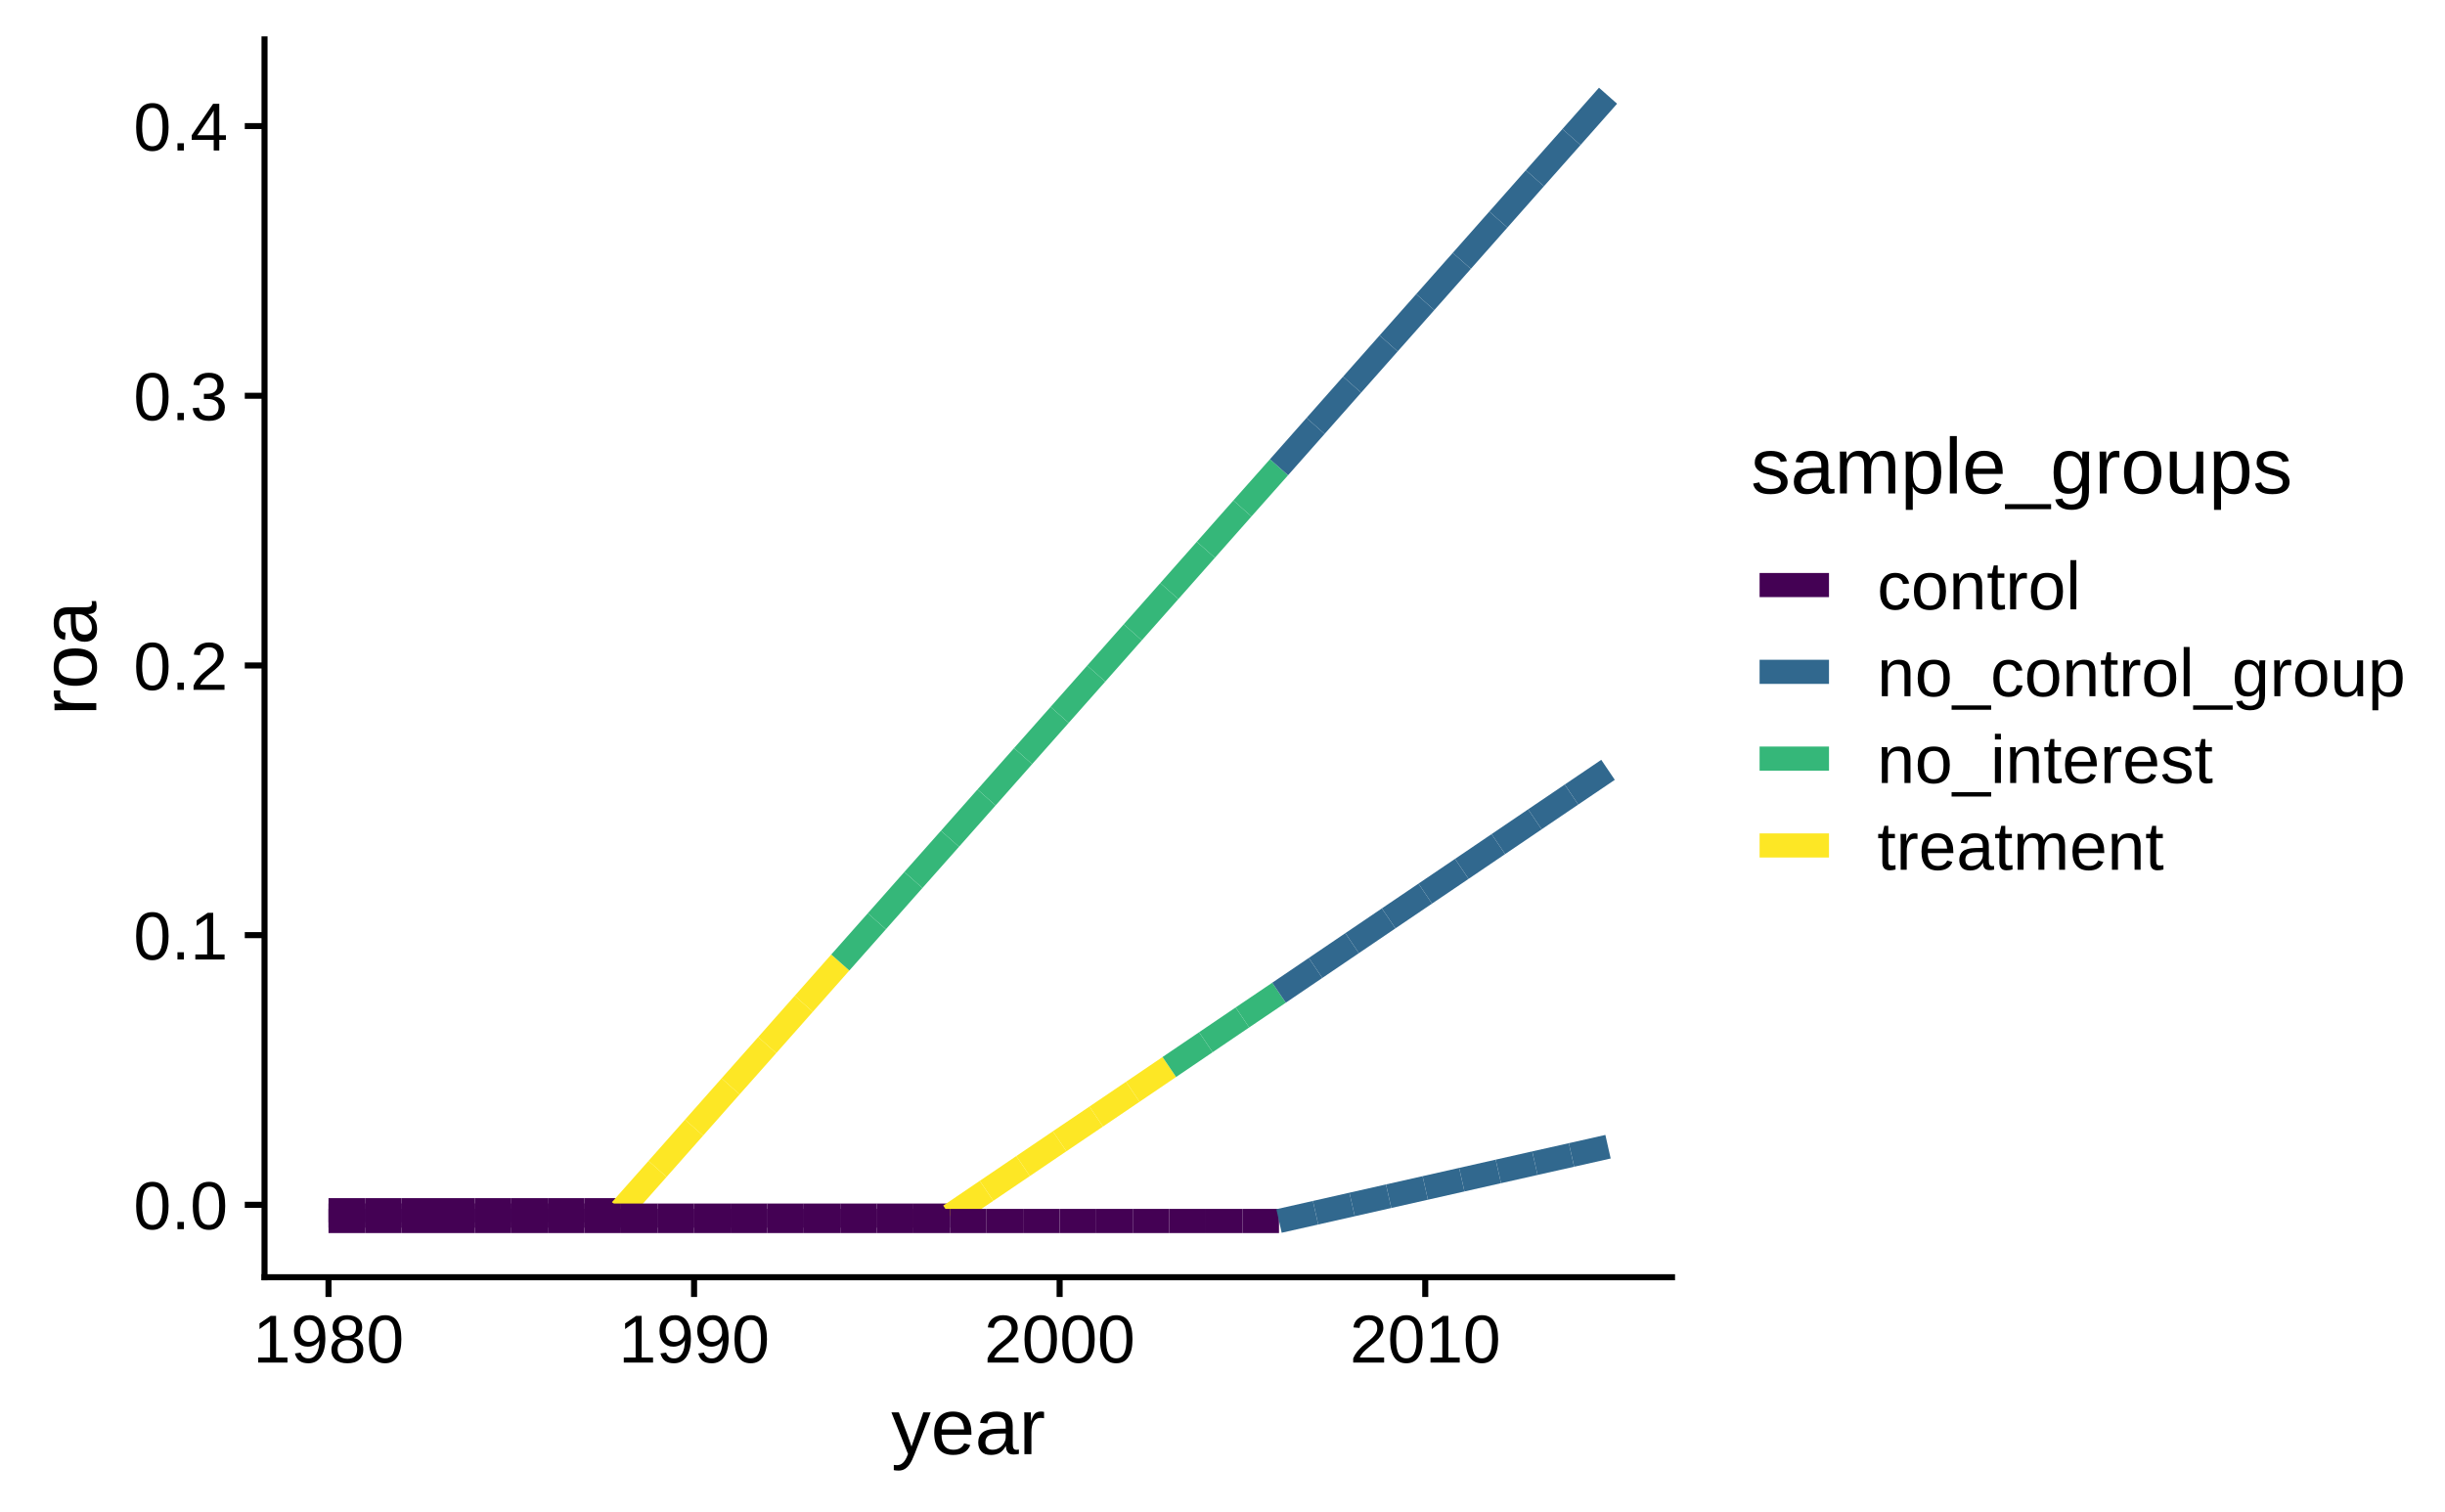
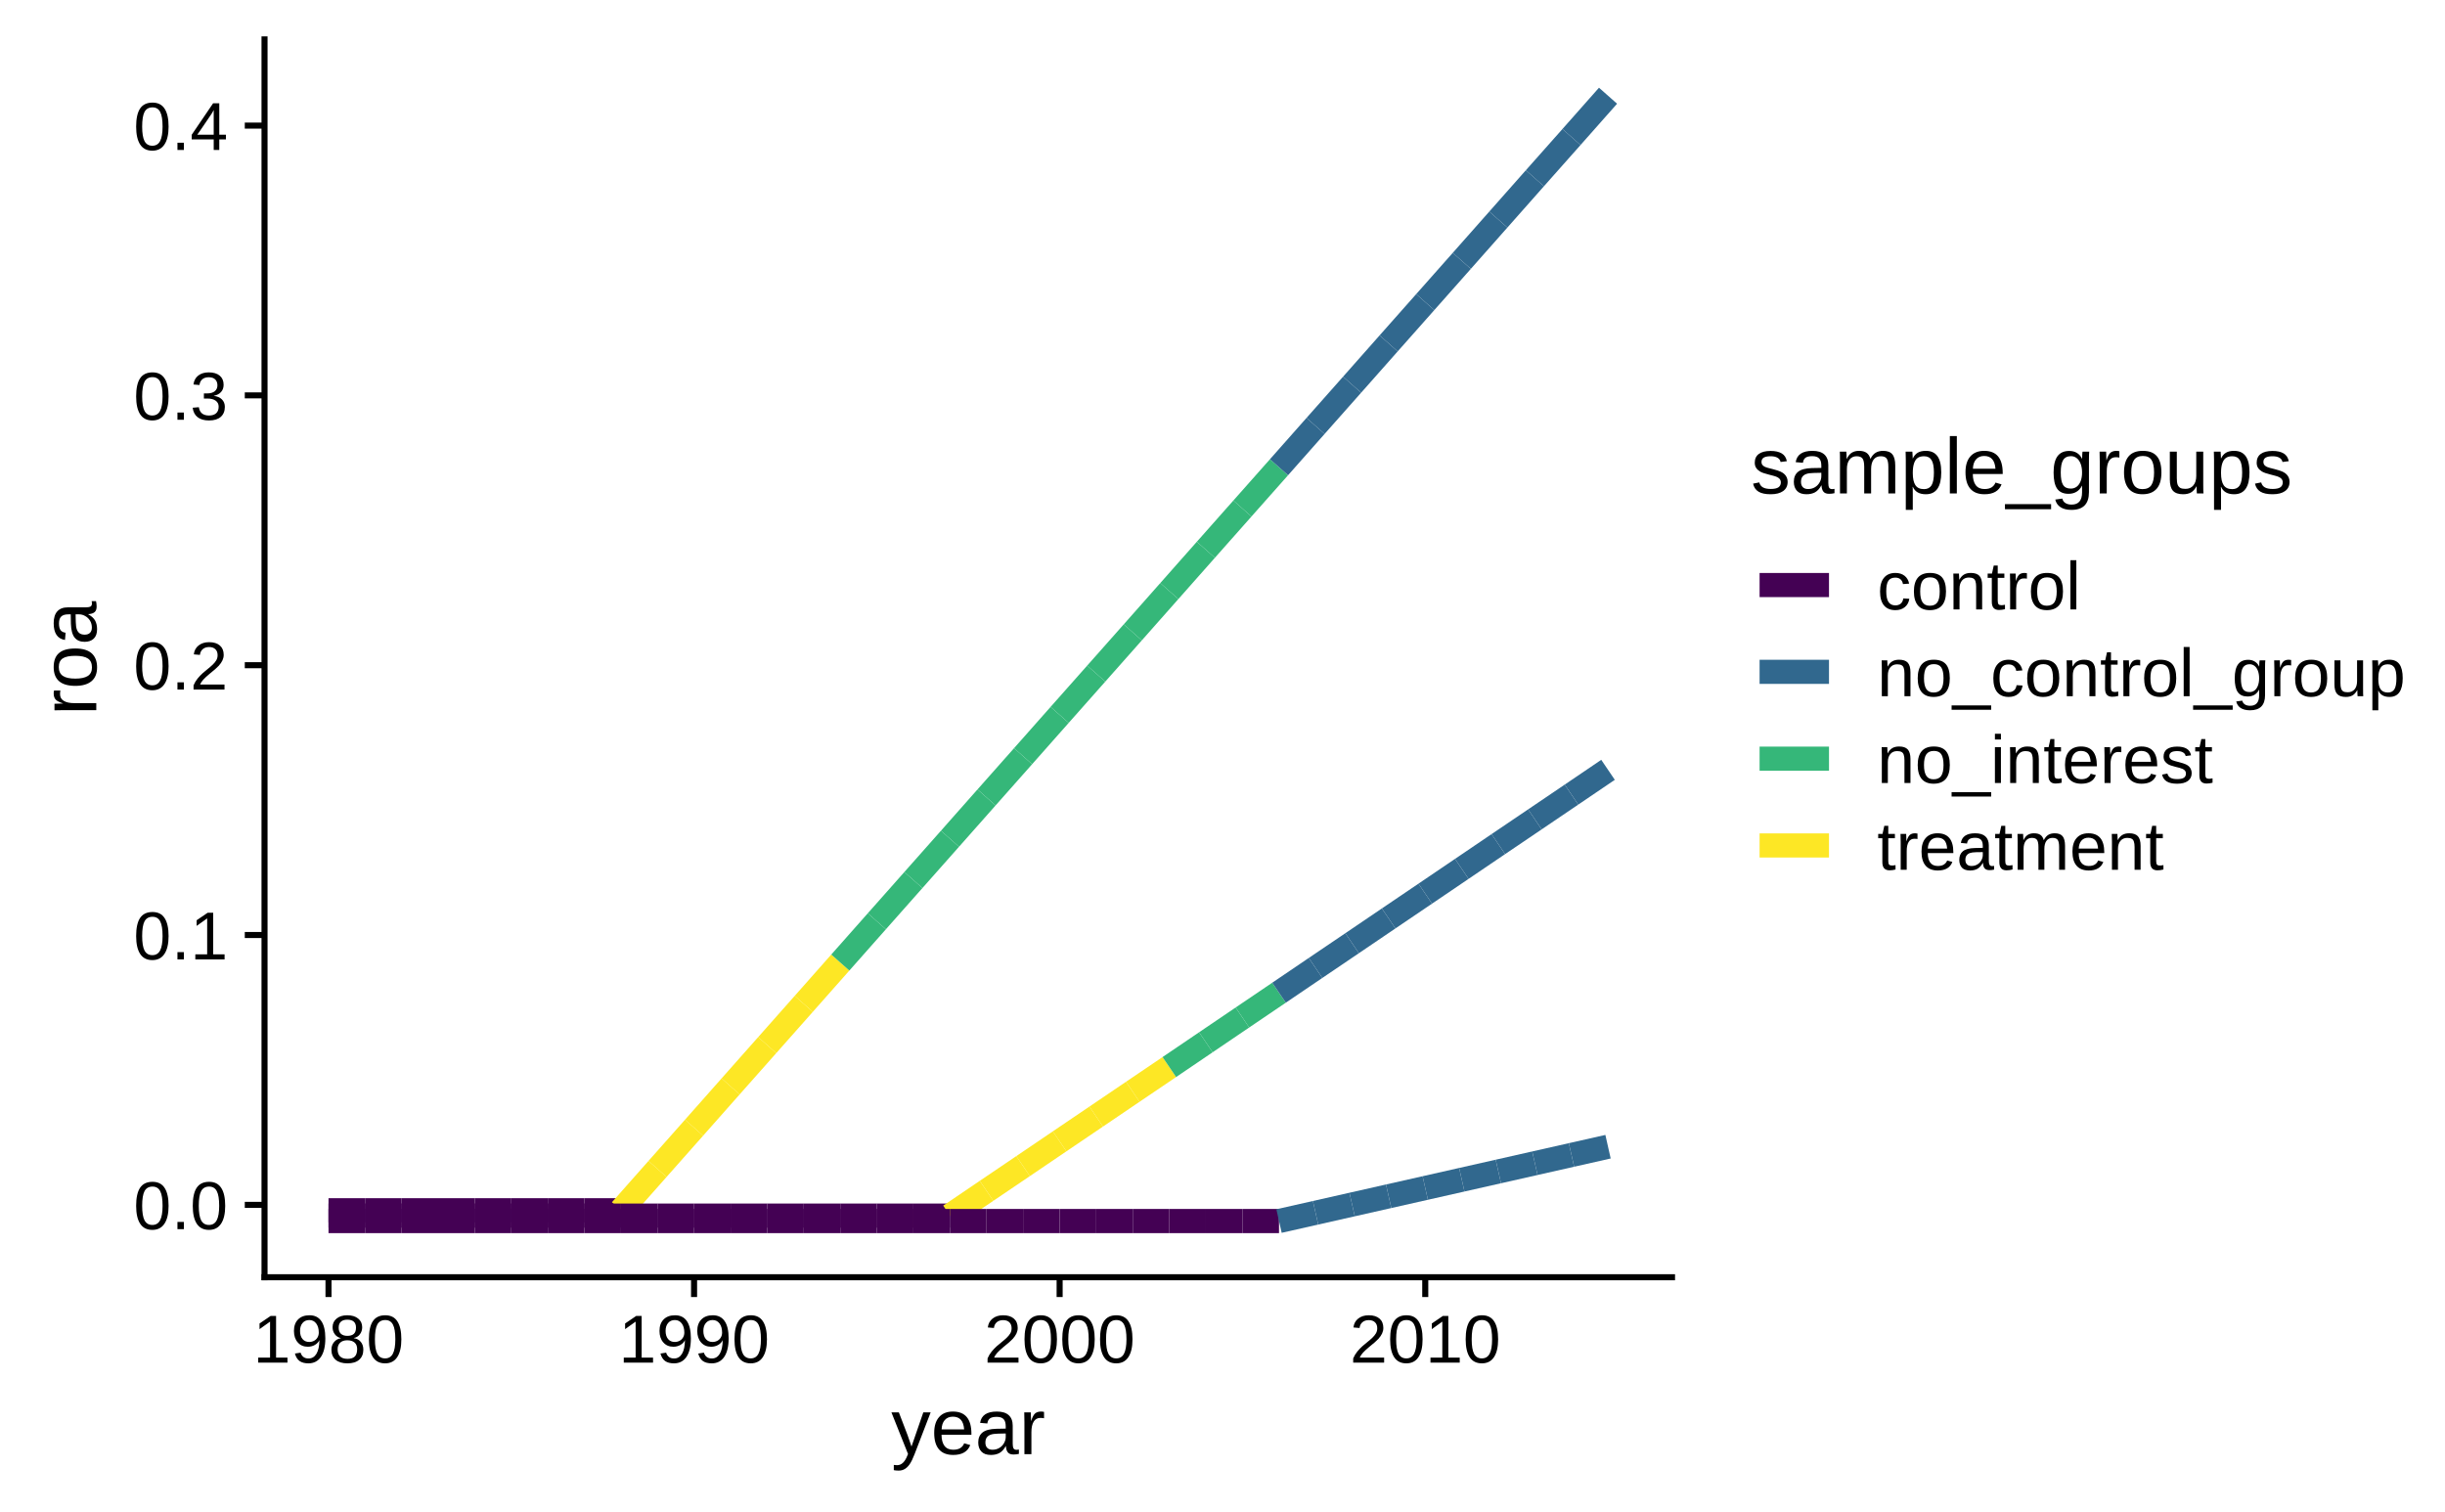
<svg xmlns="http://www.w3.org/2000/svg" class="svglite" width="432.20pt" height="267.12pt" viewBox="0 0 432.20 267.12">
  <defs>
    <style type="text/css">
    .svglite line, .svglite polyline, .svglite polygon, .svglite path, .svglite rect, .svglite circle {
      fill: none;
      stroke: #000000;
      stroke-linecap: round;
      stroke-linejoin: round;
      stroke-miterlimit: 10.00;
+     }
+     .svglite text {
+       white-space: pre;
    }
  </style>
  </defs>
  <rect width="100%" height="100%" style="stroke: none; fill: none;" />
  <defs>
    <clipPath id="cpMC4wMHw0MzIuMjB8MC4wMHwyNjcuMTI=">
      <rect x="0.00" y="0.00" width="432.20" height="267.12" />
    </clipPath>
  </defs>
  <g clip-path="url(#cpMC4wMHw0MzIuMjB8MC4wMHwyNjcuMTI=)">
</g>
  <defs>
    <clipPath id="cpNDYuNzZ8Mjk1LjU2fDYuOTd8MjI1Ljc4">
-       <rect x="46.76" y="6.97" width="248.80" height="218.80" />
+       <rect x="46.76" y="6.97" width="248.80" height="218.81" />
    </clipPath>
  </defs>
  <g clip-path="url(#cpNDYuNzZ8Mjk1LjU2fDYuOTd8MjI1Ljc4)">
-     <line x1="58.07" y1="213.92" x2="64.53" y2="213.92" style="stroke-width: 4.27; stroke: #440154; stroke-linecap: butt;" />
-     <line x1="64.53" y1="213.92" x2="70.99" y2="213.92" style="stroke-width: 4.27; stroke: #440154; stroke-linecap: butt;" />
-     <line x1="70.99" y1="213.92" x2="77.45" y2="213.92" style="stroke-width: 4.27; stroke: #440154; stroke-linecap: butt;" />
-     <line x1="77.45" y1="213.92" x2="83.92" y2="213.92" style="stroke-width: 4.27; stroke: #440154; stroke-linecap: butt;" />
-     <line x1="83.92" y1="213.92" x2="90.38" y2="213.92" style="stroke-width: 4.27; stroke: #440154; stroke-linecap: butt;" />
-     <line x1="90.38" y1="213.92" x2="96.84" y2="213.92" style="stroke-width: 4.27; stroke: #440154; stroke-linecap: butt;" />
-     <line x1="96.84" y1="213.92" x2="103.30" y2="213.92" style="stroke-width: 4.27; stroke: #440154; stroke-linecap: butt;" />
-     <line x1="103.30" y1="213.92" x2="109.77" y2="213.92" style="stroke-width: 4.27; stroke: #440154; stroke-linecap: butt;" />
-     <line x1="109.77" y1="213.92" x2="116.23" y2="206.63" style="stroke-width: 4.27; stroke: #FDE725; stroke-linecap: butt;" />
-     <line x1="116.23" y1="206.63" x2="122.69" y2="199.33" style="stroke-width: 4.27; stroke: #FDE725; stroke-linecap: butt;" />
-     <line x1="122.69" y1="199.33" x2="129.15" y2="192.03" style="stroke-width: 4.27; stroke: #FDE725; stroke-linecap: butt;" />
-     <line x1="129.15" y1="192.03" x2="135.62" y2="184.74" style="stroke-width: 4.27; stroke: #FDE725; stroke-linecap: butt;" />
-     <line x1="135.62" y1="184.74" x2="142.08" y2="177.44" style="stroke-width: 4.27; stroke: #FDE725; stroke-linecap: butt;" />
-     <line x1="142.08" y1="177.44" x2="148.54" y2="170.14" style="stroke-width: 4.27; stroke: #FDE725; stroke-linecap: butt;" />
-     <line x1="148.54" y1="170.14" x2="155.00" y2="162.85" style="stroke-width: 4.27; stroke: #35B779; stroke-linecap: butt;" />
-     <line x1="155.00" y1="162.85" x2="161.46" y2="155.55" style="stroke-width: 4.27; stroke: #35B779; stroke-linecap: butt;" />
-     <line x1="161.46" y1="155.55" x2="167.93" y2="148.26" style="stroke-width: 4.27; stroke: #35B779; stroke-linecap: butt;" />
+     <line x1="58.07" y1="213.93" x2="64.53" y2="213.93" style="stroke-width: 4.27; stroke: #440154; stroke-linecap: butt;" />
+     <line x1="64.53" y1="213.93" x2="70.99" y2="213.93" style="stroke-width: 4.27; stroke: #440154; stroke-linecap: butt;" />
+     <line x1="70.99" y1="213.93" x2="77.45" y2="213.93" style="stroke-width: 4.27; stroke: #440154; stroke-linecap: butt;" />
+     <line x1="77.45" y1="213.93" x2="83.92" y2="213.93" style="stroke-width: 4.27; stroke: #440154; stroke-linecap: butt;" />
+     <line x1="83.92" y1="213.93" x2="90.38" y2="213.93" style="stroke-width: 4.27; stroke: #440154; stroke-linecap: butt;" />
+     <line x1="90.38" y1="213.93" x2="96.84" y2="213.93" style="stroke-width: 4.27; stroke: #440154; stroke-linecap: butt;" />
+     <line x1="96.84" y1="213.93" x2="103.30" y2="213.93" style="stroke-width: 4.27; stroke: #440154; stroke-linecap: butt;" />
+     <line x1="103.30" y1="213.93" x2="109.77" y2="213.93" style="stroke-width: 4.27; stroke: #440154; stroke-linecap: butt;" />
+     <line x1="109.77" y1="213.93" x2="116.23" y2="206.63" style="stroke-width: 4.27; stroke: #FDE725; stroke-linecap: butt;" />
+     <line x1="116.23" y1="206.63" x2="122.69" y2="199.34" style="stroke-width: 4.27; stroke: #FDE725; stroke-linecap: butt;" />
+     <line x1="122.69" y1="199.34" x2="129.15" y2="192.04" style="stroke-width: 4.27; stroke: #FDE725; stroke-linecap: butt;" />
+     <line x1="129.15" y1="192.04" x2="135.62" y2="184.74" style="stroke-width: 4.27; stroke: #FDE725; stroke-linecap: butt;" />
+     <line x1="135.62" y1="184.74" x2="142.08" y2="177.45" style="stroke-width: 4.27; stroke: #FDE725; stroke-linecap: butt;" />
+     <line x1="142.08" y1="177.45" x2="148.54" y2="170.15" style="stroke-width: 4.27; stroke: #FDE725; stroke-linecap: butt;" />
+     <line x1="148.54" y1="170.15" x2="155.00" y2="162.85" style="stroke-width: 4.27; stroke: #35B779; stroke-linecap: butt;" />
+     <line x1="155.00" y1="162.85" x2="161.46" y2="155.56" style="stroke-width: 4.27; stroke: #35B779; stroke-linecap: butt;" />
+     <line x1="161.46" y1="155.56" x2="167.93" y2="148.26" style="stroke-width: 4.27; stroke: #35B779; stroke-linecap: butt;" />
    <line x1="167.93" y1="148.26" x2="174.39" y2="140.96" style="stroke-width: 4.27; stroke: #35B779; stroke-linecap: butt;" />
-     <line x1="174.39" y1="140.96" x2="180.85" y2="133.66" style="stroke-width: 4.27; stroke: #35B779; stroke-linecap: butt;" />
-     <line x1="180.85" y1="133.66" x2="187.31" y2="126.37" style="stroke-width: 4.27; stroke: #35B779; stroke-linecap: butt;" />
+     <line x1="174.39" y1="140.96" x2="180.85" y2="133.67" style="stroke-width: 4.27; stroke: #35B779; stroke-linecap: butt;" />
+     <line x1="180.85" y1="133.67" x2="187.31" y2="126.37" style="stroke-width: 4.27; stroke: #35B779; stroke-linecap: butt;" />
    <line x1="187.31" y1="126.37" x2="193.78" y2="119.07" style="stroke-width: 4.27; stroke: #35B779; stroke-linecap: butt;" />
-     <line x1="193.78" y1="119.07" x2="200.24" y2="111.77" style="stroke-width: 4.27; stroke: #35B779; stroke-linecap: butt;" />
-     <line x1="200.24" y1="111.77" x2="206.70" y2="104.48" style="stroke-width: 4.27; stroke: #35B779; stroke-linecap: butt;" />
+     <line x1="193.78" y1="119.07" x2="200.24" y2="111.78" style="stroke-width: 4.27; stroke: #35B779; stroke-linecap: butt;" />
+     <line x1="200.24" y1="111.78" x2="206.70" y2="104.48" style="stroke-width: 4.27; stroke: #35B779; stroke-linecap: butt;" />
    <line x1="206.70" y1="104.48" x2="213.16" y2="97.18" style="stroke-width: 4.27; stroke: #35B779; stroke-linecap: butt;" />
-     <line x1="213.16" y1="97.18" x2="219.62" y2="89.88" style="stroke-width: 4.27; stroke: #35B779; stroke-linecap: butt;" />
-     <line x1="219.62" y1="89.88" x2="226.09" y2="82.59" style="stroke-width: 4.27; stroke: #35B779; stroke-linecap: butt;" />
+     <line x1="213.16" y1="97.18" x2="219.62" y2="89.89" style="stroke-width: 4.27; stroke: #35B779; stroke-linecap: butt;" />
+     <line x1="219.62" y1="89.89" x2="226.09" y2="82.59" style="stroke-width: 4.27; stroke: #35B779; stroke-linecap: butt;" />
    <line x1="226.09" y1="82.59" x2="232.55" y2="75.29" style="stroke-width: 4.27; stroke: #31688E; stroke-linecap: butt;" />
-     <line x1="232.55" y1="75.29" x2="239.01" y2="67.99" style="stroke-width: 4.27; stroke: #31688E; stroke-linecap: butt;" />
-     <line x1="239.01" y1="67.99" x2="245.47" y2="60.70" style="stroke-width: 4.27; stroke: #31688E; stroke-linecap: butt;" />
+     <line x1="232.55" y1="75.29" x2="239.01" y2="68.00" style="stroke-width: 4.27; stroke: #31688E; stroke-linecap: butt;" />
+     <line x1="239.01" y1="68.00" x2="245.47" y2="60.70" style="stroke-width: 4.27; stroke: #31688E; stroke-linecap: butt;" />
    <line x1="245.47" y1="60.70" x2="251.94" y2="53.40" style="stroke-width: 4.27; stroke: #31688E; stroke-linecap: butt;" />
    <line x1="251.94" y1="53.40" x2="258.40" y2="46.11" style="stroke-width: 4.27; stroke: #31688E; stroke-linecap: butt;" />
    <line x1="258.40" y1="46.11" x2="264.86" y2="38.81" style="stroke-width: 4.27; stroke: #31688E; stroke-linecap: butt;" />
    <line x1="264.86" y1="38.81" x2="271.32" y2="31.51" style="stroke-width: 4.27; stroke: #31688E; stroke-linecap: butt;" />
    <line x1="271.32" y1="31.51" x2="277.79" y2="24.22" style="stroke-width: 4.27; stroke: #31688E; stroke-linecap: butt;" />
    <line x1="277.79" y1="24.22" x2="284.25" y2="16.92" style="stroke-width: 4.27; stroke: #31688E; stroke-linecap: butt;" />
    <line x1="58.07" y1="214.88" x2="64.53" y2="214.88" style="stroke-width: 4.27; stroke: #440154; stroke-linecap: butt;" />
    <line x1="64.53" y1="214.88" x2="70.99" y2="214.88" style="stroke-width: 4.27; stroke: #440154; stroke-linecap: butt;" />
    <line x1="70.99" y1="214.88" x2="77.45" y2="214.88" style="stroke-width: 4.27; stroke: #440154; stroke-linecap: butt;" />
    <line x1="77.45" y1="214.88" x2="83.92" y2="214.88" style="stroke-width: 4.27; stroke: #440154; stroke-linecap: butt;" />
    <line x1="83.92" y1="214.88" x2="90.38" y2="214.88" style="stroke-width: 4.27; stroke: #440154; stroke-linecap: butt;" />
    <line x1="90.38" y1="214.88" x2="96.84" y2="214.88" style="stroke-width: 4.27; stroke: #440154; stroke-linecap: butt;" />
    <line x1="96.84" y1="214.88" x2="103.30" y2="214.88" style="stroke-width: 4.27; stroke: #440154; stroke-linecap: butt;" />
    <line x1="103.30" y1="214.88" x2="109.77" y2="214.88" style="stroke-width: 4.27; stroke: #440154; stroke-linecap: butt;" />
    <line x1="109.77" y1="214.88" x2="116.23" y2="214.88" style="stroke-width: 4.27; stroke: #440154; stroke-linecap: butt;" />
    <line x1="116.23" y1="214.88" x2="122.69" y2="214.88" style="stroke-width: 4.27; stroke: #440154; stroke-linecap: butt;" />
    <line x1="122.69" y1="214.88" x2="129.15" y2="214.88" style="stroke-width: 4.27; stroke: #440154; stroke-linecap: butt;" />
    <line x1="129.15" y1="214.88" x2="135.62" y2="214.88" style="stroke-width: 4.27; stroke: #440154; stroke-linecap: butt;" />
    <line x1="135.62" y1="214.88" x2="142.08" y2="214.88" style="stroke-width: 4.27; stroke: #440154; stroke-linecap: butt;" />
    <line x1="142.08" y1="214.88" x2="148.54" y2="214.88" style="stroke-width: 4.27; stroke: #440154; stroke-linecap: butt;" />
    <line x1="148.54" y1="214.88" x2="155.00" y2="214.88" style="stroke-width: 4.27; stroke: #440154; stroke-linecap: butt;" />
    <line x1="155.00" y1="214.88" x2="161.46" y2="214.88" style="stroke-width: 4.27; stroke: #440154; stroke-linecap: butt;" />
    <line x1="161.46" y1="214.88" x2="167.93" y2="214.88" style="stroke-width: 4.27; stroke: #440154; stroke-linecap: butt;" />
    <line x1="167.93" y1="214.88" x2="174.39" y2="210.50" style="stroke-width: 4.27; stroke: #FDE725; stroke-linecap: butt;" />
-     <line x1="174.39" y1="210.50" x2="180.85" y2="206.12" style="stroke-width: 4.27; stroke: #FDE725; stroke-linecap: butt;" />
-     <line x1="180.85" y1="206.12" x2="187.31" y2="201.74" style="stroke-width: 4.27; stroke: #FDE725; stroke-linecap: butt;" />
-     <line x1="187.31" y1="201.74" x2="193.78" y2="197.37" style="stroke-width: 4.27; stroke: #FDE725; stroke-linecap: butt;" />
+     <line x1="174.39" y1="210.50" x2="180.85" y2="206.13" style="stroke-width: 4.27; stroke: #FDE725; stroke-linecap: butt;" />
+     <line x1="180.85" y1="206.13" x2="187.31" y2="201.75" style="stroke-width: 4.27; stroke: #FDE725; stroke-linecap: butt;" />
+     <line x1="187.31" y1="201.75" x2="193.78" y2="197.37" style="stroke-width: 4.27; stroke: #FDE725; stroke-linecap: butt;" />
    <line x1="193.78" y1="197.37" x2="200.24" y2="192.99" style="stroke-width: 4.27; stroke: #FDE725; stroke-linecap: butt;" />
-     <line x1="200.24" y1="192.99" x2="206.70" y2="188.61" style="stroke-width: 4.27; stroke: #FDE725; stroke-linecap: butt;" />
-     <line x1="206.70" y1="188.61" x2="213.16" y2="184.23" style="stroke-width: 4.27; stroke: #35B779; stroke-linecap: butt;" />
-     <line x1="213.16" y1="184.23" x2="219.62" y2="179.85" style="stroke-width: 4.27; stroke: #35B779; stroke-linecap: butt;" />
-     <line x1="219.62" y1="179.85" x2="226.09" y2="175.48" style="stroke-width: 4.27; stroke: #35B779; stroke-linecap: butt;" />
+     <line x1="200.24" y1="192.99" x2="206.70" y2="188.62" style="stroke-width: 4.27; stroke: #FDE725; stroke-linecap: butt;" />
+     <line x1="206.70" y1="188.62" x2="213.16" y2="184.24" style="stroke-width: 4.27; stroke: #35B779; stroke-linecap: butt;" />
+     <line x1="213.16" y1="184.24" x2="219.62" y2="179.86" style="stroke-width: 4.27; stroke: #35B779; stroke-linecap: butt;" />
+     <line x1="219.62" y1="179.86" x2="226.09" y2="175.48" style="stroke-width: 4.27; stroke: #35B779; stroke-linecap: butt;" />
    <line x1="226.09" y1="175.48" x2="232.55" y2="171.10" style="stroke-width: 4.27; stroke: #31688E; stroke-linecap: butt;" />
-     <line x1="232.55" y1="171.10" x2="239.01" y2="166.72" style="stroke-width: 4.27; stroke: #31688E; stroke-linecap: butt;" />
-     <line x1="239.01" y1="166.72" x2="245.47" y2="162.34" style="stroke-width: 4.27; stroke: #31688E; stroke-linecap: butt;" />
-     <line x1="245.47" y1="162.34" x2="251.94" y2="157.96" style="stroke-width: 4.27; stroke: #31688E; stroke-linecap: butt;" />
-     <line x1="251.94" y1="157.96" x2="258.40" y2="153.59" style="stroke-width: 4.27; stroke: #31688E; stroke-linecap: butt;" />
+     <line x1="232.55" y1="171.10" x2="239.01" y2="166.73" style="stroke-width: 4.27; stroke: #31688E; stroke-linecap: butt;" />
+     <line x1="239.01" y1="166.73" x2="245.47" y2="162.35" style="stroke-width: 4.27; stroke: #31688E; stroke-linecap: butt;" />
+     <line x1="245.47" y1="162.35" x2="251.94" y2="157.97" style="stroke-width: 4.27; stroke: #31688E; stroke-linecap: butt;" />
+     <line x1="251.94" y1="157.97" x2="258.40" y2="153.59" style="stroke-width: 4.27; stroke: #31688E; stroke-linecap: butt;" />
    <line x1="258.40" y1="153.59" x2="264.86" y2="149.21" style="stroke-width: 4.27; stroke: #31688E; stroke-linecap: butt;" />
-     <line x1="264.86" y1="149.21" x2="271.32" y2="144.83" style="stroke-width: 4.27; stroke: #31688E; stroke-linecap: butt;" />
-     <line x1="271.32" y1="144.83" x2="277.79" y2="140.45" style="stroke-width: 4.27; stroke: #31688E; stroke-linecap: butt;" />
-     <line x1="277.79" y1="140.45" x2="284.25" y2="136.08" style="stroke-width: 4.27; stroke: #31688E; stroke-linecap: butt;" />
-     <line x1="58.07" y1="215.83" x2="64.53" y2="215.83" style="stroke-width: 4.27; stroke: #440154; stroke-linecap: butt;" />
-     <line x1="64.53" y1="215.83" x2="70.99" y2="215.83" style="stroke-width: 4.27; stroke: #440154; stroke-linecap: butt;" />
-     <line x1="70.99" y1="215.83" x2="77.45" y2="215.83" style="stroke-width: 4.27; stroke: #440154; stroke-linecap: butt;" />
-     <line x1="77.45" y1="215.83" x2="83.92" y2="215.83" style="stroke-width: 4.27; stroke: #440154; stroke-linecap: butt;" />
-     <line x1="83.92" y1="215.83" x2="90.38" y2="215.83" style="stroke-width: 4.27; stroke: #440154; stroke-linecap: butt;" />
-     <line x1="90.38" y1="215.83" x2="96.84" y2="215.83" style="stroke-width: 4.27; stroke: #440154; stroke-linecap: butt;" />
-     <line x1="96.84" y1="215.83" x2="103.30" y2="215.83" style="stroke-width: 4.27; stroke: #440154; stroke-linecap: butt;" />
-     <line x1="103.30" y1="215.83" x2="109.77" y2="215.83" style="stroke-width: 4.27; stroke: #440154; stroke-linecap: butt;" />
-     <line x1="109.77" y1="215.83" x2="116.23" y2="215.83" style="stroke-width: 4.27; stroke: #440154; stroke-linecap: butt;" />
-     <line x1="116.23" y1="215.83" x2="122.69" y2="215.83" style="stroke-width: 4.27; stroke: #440154; stroke-linecap: butt;" />
-     <line x1="122.69" y1="215.83" x2="129.15" y2="215.83" style="stroke-width: 4.27; stroke: #440154; stroke-linecap: butt;" />
-     <line x1="129.15" y1="215.83" x2="135.62" y2="215.83" style="stroke-width: 4.27; stroke: #440154; stroke-linecap: butt;" />
-     <line x1="135.62" y1="215.83" x2="142.08" y2="215.83" style="stroke-width: 4.27; stroke: #440154; stroke-linecap: butt;" />
-     <line x1="142.08" y1="215.83" x2="148.54" y2="215.83" style="stroke-width: 4.27; stroke: #440154; stroke-linecap: butt;" />
-     <line x1="148.54" y1="215.83" x2="155.00" y2="215.83" style="stroke-width: 4.27; stroke: #440154; stroke-linecap: butt;" />
-     <line x1="155.00" y1="215.83" x2="161.46" y2="215.83" style="stroke-width: 4.27; stroke: #440154; stroke-linecap: butt;" />
-     <line x1="161.46" y1="215.83" x2="167.93" y2="215.83" style="stroke-width: 4.27; stroke: #440154; stroke-linecap: butt;" />
-     <line x1="167.93" y1="215.83" x2="174.39" y2="215.83" style="stroke-width: 4.27; stroke: #440154; stroke-linecap: butt;" />
-     <line x1="174.39" y1="215.83" x2="180.85" y2="215.83" style="stroke-width: 4.27; stroke: #440154; stroke-linecap: butt;" />
-     <line x1="180.85" y1="215.83" x2="187.31" y2="215.83" style="stroke-width: 4.27; stroke: #440154; stroke-linecap: butt;" />
-     <line x1="187.31" y1="215.83" x2="193.78" y2="215.83" style="stroke-width: 4.27; stroke: #440154; stroke-linecap: butt;" />
-     <line x1="193.78" y1="215.83" x2="200.24" y2="215.83" style="stroke-width: 4.27; stroke: #440154; stroke-linecap: butt;" />
-     <line x1="200.24" y1="215.83" x2="206.70" y2="215.83" style="stroke-width: 4.27; stroke: #440154; stroke-linecap: butt;" />
-     <line x1="206.70" y1="215.83" x2="213.16" y2="215.83" style="stroke-width: 4.27; stroke: #440154; stroke-linecap: butt;" />
-     <line x1="213.16" y1="215.83" x2="219.62" y2="215.83" style="stroke-width: 4.27; stroke: #440154; stroke-linecap: butt;" />
-     <line x1="219.62" y1="215.83" x2="226.09" y2="215.83" style="stroke-width: 4.27; stroke: #440154; stroke-linecap: butt;" />
-     <line x1="226.09" y1="215.83" x2="232.55" y2="214.37" style="stroke-width: 4.27; stroke: #31688E; stroke-linecap: butt;" />
-     <line x1="232.55" y1="214.37" x2="239.01" y2="212.91" style="stroke-width: 4.27; stroke: #31688E; stroke-linecap: butt;" />
-     <line x1="239.01" y1="212.91" x2="245.47" y2="211.45" style="stroke-width: 4.27; stroke: #31688E; stroke-linecap: butt;" />
-     <line x1="245.47" y1="211.45" x2="251.94" y2="209.99" style="stroke-width: 4.27; stroke: #31688E; stroke-linecap: butt;" />
-     <line x1="251.94" y1="209.99" x2="258.40" y2="208.53" style="stroke-width: 4.27; stroke: #31688E; stroke-linecap: butt;" />
-     <line x1="258.40" y1="208.53" x2="264.86" y2="207.07" style="stroke-width: 4.27; stroke: #31688E; stroke-linecap: butt;" />
-     <line x1="264.86" y1="207.07" x2="271.32" y2="205.61" style="stroke-width: 4.27; stroke: #31688E; stroke-linecap: butt;" />
-     <line x1="271.32" y1="205.61" x2="277.79" y2="204.16" style="stroke-width: 4.27; stroke: #31688E; stroke-linecap: butt;" />
+     <line x1="264.86" y1="149.21" x2="271.32" y2="144.84" style="stroke-width: 4.27; stroke: #31688E; stroke-linecap: butt;" />
+     <line x1="271.32" y1="144.84" x2="277.79" y2="140.46" style="stroke-width: 4.27; stroke: #31688E; stroke-linecap: butt;" />
+     <line x1="277.79" y1="140.46" x2="284.25" y2="136.08" style="stroke-width: 4.27; stroke: #31688E; stroke-linecap: butt;" />
+     <line x1="58.07" y1="215.84" x2="64.53" y2="215.84" style="stroke-width: 4.27; stroke: #440154; stroke-linecap: butt;" />
+     <line x1="64.53" y1="215.84" x2="70.99" y2="215.84" style="stroke-width: 4.27; stroke: #440154; stroke-linecap: butt;" />
+     <line x1="70.99" y1="215.84" x2="77.45" y2="215.84" style="stroke-width: 4.27; stroke: #440154; stroke-linecap: butt;" />
+     <line x1="77.45" y1="215.84" x2="83.92" y2="215.84" style="stroke-width: 4.27; stroke: #440154; stroke-linecap: butt;" />
+     <line x1="83.92" y1="215.84" x2="90.38" y2="215.84" style="stroke-width: 4.27; stroke: #440154; stroke-linecap: butt;" />
+     <line x1="90.38" y1="215.84" x2="96.84" y2="215.84" style="stroke-width: 4.27; stroke: #440154; stroke-linecap: butt;" />
+     <line x1="96.84" y1="215.84" x2="103.30" y2="215.84" style="stroke-width: 4.27; stroke: #440154; stroke-linecap: butt;" />
+     <line x1="103.30" y1="215.84" x2="109.77" y2="215.84" style="stroke-width: 4.27; stroke: #440154; stroke-linecap: butt;" />
+     <line x1="109.77" y1="215.84" x2="116.23" y2="215.84" style="stroke-width: 4.27; stroke: #440154; stroke-linecap: butt;" />
+     <line x1="116.23" y1="215.84" x2="122.69" y2="215.84" style="stroke-width: 4.27; stroke: #440154; stroke-linecap: butt;" />
+     <line x1="122.69" y1="215.84" x2="129.15" y2="215.84" style="stroke-width: 4.27; stroke: #440154; stroke-linecap: butt;" />
+     <line x1="129.15" y1="215.84" x2="135.62" y2="215.84" style="stroke-width: 4.27; stroke: #440154; stroke-linecap: butt;" />
+     <line x1="135.62" y1="215.84" x2="142.08" y2="215.84" style="stroke-width: 4.27; stroke: #440154; stroke-linecap: butt;" />
+     <line x1="142.08" y1="215.84" x2="148.54" y2="215.84" style="stroke-width: 4.27; stroke: #440154; stroke-linecap: butt;" />
+     <line x1="148.54" y1="215.84" x2="155.00" y2="215.84" style="stroke-width: 4.27; stroke: #440154; stroke-linecap: butt;" />
+     <line x1="155.00" y1="215.84" x2="161.46" y2="215.84" style="stroke-width: 4.27; stroke: #440154; stroke-linecap: butt;" />
+     <line x1="161.46" y1="215.84" x2="167.93" y2="215.84" style="stroke-width: 4.27; stroke: #440154; stroke-linecap: butt;" />
+     <line x1="167.93" y1="215.84" x2="174.39" y2="215.84" style="stroke-width: 4.27; stroke: #440154; stroke-linecap: butt;" />
+     <line x1="174.39" y1="215.84" x2="180.85" y2="215.84" style="stroke-width: 4.27; stroke: #440154; stroke-linecap: butt;" />
+     <line x1="180.85" y1="215.84" x2="187.31" y2="215.84" style="stroke-width: 4.27; stroke: #440154; stroke-linecap: butt;" />
+     <line x1="187.31" y1="215.84" x2="193.78" y2="215.84" style="stroke-width: 4.27; stroke: #440154; stroke-linecap: butt;" />
+     <line x1="193.78" y1="215.84" x2="200.24" y2="215.84" style="stroke-width: 4.27; stroke: #440154; stroke-linecap: butt;" />
+     <line x1="200.24" y1="215.84" x2="206.70" y2="215.84" style="stroke-width: 4.27; stroke: #440154; stroke-linecap: butt;" />
+     <line x1="206.70" y1="215.84" x2="213.16" y2="215.84" style="stroke-width: 4.27; stroke: #440154; stroke-linecap: butt;" />
+     <line x1="213.16" y1="215.84" x2="219.62" y2="215.84" style="stroke-width: 4.27; stroke: #440154; stroke-linecap: butt;" />
+     <line x1="219.62" y1="215.84" x2="226.09" y2="215.84" style="stroke-width: 4.27; stroke: #440154; stroke-linecap: butt;" />
+     <line x1="226.09" y1="215.84" x2="232.55" y2="214.38" style="stroke-width: 4.27; stroke: #31688E; stroke-linecap: butt;" />
+     <line x1="232.55" y1="214.38" x2="239.01" y2="212.92" style="stroke-width: 4.27; stroke: #31688E; stroke-linecap: butt;" />
+     <line x1="239.01" y1="212.92" x2="245.47" y2="211.46" style="stroke-width: 4.27; stroke: #31688E; stroke-linecap: butt;" />
+     <line x1="245.47" y1="211.46" x2="251.94" y2="210.00" style="stroke-width: 4.27; stroke: #31688E; stroke-linecap: butt;" />
+     <line x1="251.94" y1="210.00" x2="258.40" y2="208.54" style="stroke-width: 4.27; stroke: #31688E; stroke-linecap: butt;" />
+     <line x1="258.40" y1="208.54" x2="264.86" y2="207.08" style="stroke-width: 4.27; stroke: #31688E; stroke-linecap: butt;" />
+     <line x1="264.86" y1="207.08" x2="271.32" y2="205.62" style="stroke-width: 4.27; stroke: #31688E; stroke-linecap: butt;" />
+     <line x1="271.32" y1="205.62" x2="277.79" y2="204.16" style="stroke-width: 4.27; stroke: #31688E; stroke-linecap: butt;" />
    <line x1="277.79" y1="204.16" x2="284.25" y2="202.70" style="stroke-width: 4.27; stroke: #31688E; stroke-linecap: butt;" />
  </g>
  <g clip-path="url(#cpMC4wMHw0MzIuMjB8MC4wMHwyNjcuMTI=)">
    <polyline points="46.76,225.78 46.76,6.97 " style="stroke-width: 1.07; stroke-linecap: square;" />
-     <text x="40.28" y="217.28" text-anchor="end" style="font-size: 12.00px; font-family: Arial;" textLength="16.68px" lengthAdjust="spacingAndGlyphs">0.0</text>
-     <text x="40.28" y="169.61" text-anchor="end" style="font-size: 12.00px; font-family: Arial;" textLength="16.68px" lengthAdjust="spacingAndGlyphs">0.1</text>
-     <text x="40.28" y="121.94" text-anchor="end" style="font-size: 12.00px; font-family: Arial;" textLength="16.68px" lengthAdjust="spacingAndGlyphs">0.2</text>
-     <text x="40.28" y="74.27" text-anchor="end" style="font-size: 12.00px; font-family: Arial;" textLength="16.68px" lengthAdjust="spacingAndGlyphs">0.3</text>
-     <text x="40.28" y="26.60" text-anchor="end" style="font-size: 12.00px; font-family: Arial;" textLength="16.68px" lengthAdjust="spacingAndGlyphs">0.4</text>
-     <polyline points="43.27,212.97 46.76,212.97 " style="stroke-width: 1.07; stroke-linecap: butt;" />
-     <polyline points="43.27,165.30 46.76,165.30 " style="stroke-width: 1.07; stroke-linecap: butt;" />
-     <polyline points="43.27,117.63 46.76,117.63 " style="stroke-width: 1.07; stroke-linecap: butt;" />
-     <polyline points="43.27,69.96 46.76,69.96 " style="stroke-width: 1.07; stroke-linecap: butt;" />
-     <polyline points="43.27,22.29 46.76,22.29 " style="stroke-width: 1.07; stroke-linecap: butt;" />
+     <text x="40.28" y="217.28" text-anchor="end" style="font-size: 12.00px; font-family: &quot;Arial&quot;;" textLength="16.68px" lengthAdjust="spacingAndGlyphs">0.0</text>
+     <text x="40.28" y="169.59" text-anchor="end" style="font-size: 12.00px; font-family: &quot;Arial&quot;;" textLength="16.68px" lengthAdjust="spacingAndGlyphs">0.1</text>
+     <text x="40.28" y="121.89" text-anchor="end" style="font-size: 12.00px; font-family: &quot;Arial&quot;;" textLength="16.68px" lengthAdjust="spacingAndGlyphs">0.2</text>
+     <text x="40.28" y="74.20" text-anchor="end" style="font-size: 12.00px; font-family: &quot;Arial&quot;;" textLength="16.68px" lengthAdjust="spacingAndGlyphs">0.3</text>
+     <text x="40.28" y="26.51" text-anchor="end" style="font-size: 12.00px; font-family: &quot;Arial&quot;;" textLength="16.68px" lengthAdjust="spacingAndGlyphs">0.4</text>
+     <polyline points="43.27,212.98 46.76,212.98 " style="stroke-width: 1.07; stroke-linecap: butt;" />
+     <polyline points="43.27,165.28 46.76,165.28 " style="stroke-width: 1.07; stroke-linecap: butt;" />
+     <polyline points="43.27,117.59 46.76,117.59 " style="stroke-width: 1.07; stroke-linecap: butt;" />
+     <polyline points="43.27,69.89 46.76,69.89 " style="stroke-width: 1.07; stroke-linecap: butt;" />
+     <polyline points="43.27,22.20 46.76,22.20 " style="stroke-width: 1.07; stroke-linecap: butt;" />
    <polyline points="46.76,225.78 295.56,225.78 " style="stroke-width: 1.07; stroke-linecap: square;" />
-     <polyline points="58.07,229.26 58.07,225.78 " style="stroke-width: 1.07; stroke-linecap: butt;" />
-     <polyline points="122.69,229.26 122.69,225.78 " style="stroke-width: 1.07; stroke-linecap: butt;" />
-     <polyline points="187.31,229.26 187.31,225.78 " style="stroke-width: 1.07; stroke-linecap: butt;" />
-     <polyline points="251.94,229.26 251.94,225.78 " style="stroke-width: 1.07; stroke-linecap: butt;" />
-     <text x="58.07" y="240.86" text-anchor="middle" style="font-size: 12.00px; font-family: Arial;" textLength="26.70px" lengthAdjust="spacingAndGlyphs">1980</text>
-     <text x="122.69" y="240.86" text-anchor="middle" style="font-size: 12.00px; font-family: Arial;" textLength="26.70px" lengthAdjust="spacingAndGlyphs">1990</text>
-     <text x="187.31" y="240.86" text-anchor="middle" style="font-size: 12.00px; font-family: Arial;" textLength="26.70px" lengthAdjust="spacingAndGlyphs">2000</text>
-     <text x="251.94" y="240.86" text-anchor="middle" style="font-size: 12.00px; font-family: Arial;" textLength="26.70px" lengthAdjust="spacingAndGlyphs">2010</text>
-     <text x="171.16" y="257.05" text-anchor="middle" style="font-size: 14.00px; font-family: Arial;" textLength="27.23px" lengthAdjust="spacingAndGlyphs">year</text>
-     <text transform="translate(17.02,116.37) rotate(-90)" text-anchor="middle" style="font-size: 14.00px; font-family: Arial;" textLength="20.23px" lengthAdjust="spacingAndGlyphs">roa</text>
-     <text x="309.50" y="87.22" style="font-size: 14.00px; font-family: Arial;" textLength="95.70px" lengthAdjust="spacingAndGlyphs">sample_groups</text>
+     <polyline points="58.07,229.27 58.07,225.78 " style="stroke-width: 1.07; stroke-linecap: butt;" />
+     <polyline points="122.69,229.27 122.69,225.78 " style="stroke-width: 1.07; stroke-linecap: butt;" />
+     <polyline points="187.31,229.27 187.31,225.78 " style="stroke-width: 1.07; stroke-linecap: butt;" />
+     <polyline points="251.94,229.27 251.94,225.78 " style="stroke-width: 1.07; stroke-linecap: butt;" />
+     <text x="58.07" y="240.87" text-anchor="middle" style="font-size: 12.00px; font-family: &quot;Arial&quot;;" textLength="26.70px" lengthAdjust="spacingAndGlyphs">1980</text>
+     <text x="122.69" y="240.87" text-anchor="middle" style="font-size: 12.00px; font-family: &quot;Arial&quot;;" textLength="26.70px" lengthAdjust="spacingAndGlyphs">1990</text>
+     <text x="187.31" y="240.87" text-anchor="middle" style="font-size: 12.00px; font-family: &quot;Arial&quot;;" textLength="26.70px" lengthAdjust="spacingAndGlyphs">2000</text>
+     <text x="251.94" y="240.87" text-anchor="middle" style="font-size: 12.00px; font-family: &quot;Arial&quot;;" textLength="26.70px" lengthAdjust="spacingAndGlyphs">2010</text>
+     <text x="171.16" y="257.05" text-anchor="middle" style="font-size: 14.00px; font-family: &quot;Arial&quot;;" textLength="27.23px" lengthAdjust="spacingAndGlyphs">year</text>
+     <text transform="translate(17.02,116.38) rotate(-90)" text-anchor="middle" style="font-size: 14.00px; font-family: &quot;Arial&quot;;" textLength="20.23px" lengthAdjust="spacingAndGlyphs">roa</text>
+     <text x="309.50" y="87.23" style="font-size: 14.00px; font-family: &quot;Arial&quot;;" textLength="95.70px" lengthAdjust="spacingAndGlyphs">sample_groups</text>
    <line x1="311.04" y1="103.42" x2="323.31" y2="103.42" style="stroke-width: 4.27; stroke: #440154; stroke-linecap: butt;" />
    <line x1="311.04" y1="118.76" x2="323.31" y2="118.76" style="stroke-width: 4.27; stroke: #31688E; stroke-linecap: butt;" />
-     <line x1="311.04" y1="134.10" x2="323.31" y2="134.10" style="stroke-width: 4.27; stroke: #35B779; stroke-linecap: butt;" />
+     <line x1="311.04" y1="134.11" x2="323.31" y2="134.11" style="stroke-width: 4.27; stroke: #35B779; stroke-linecap: butt;" />
    <line x1="311.04" y1="149.45" x2="323.31" y2="149.45" style="stroke-width: 4.27; stroke: #FDE725; stroke-linecap: butt;" />
-     <text x="331.82" y="107.72" style="font-size: 12.00px; font-family: Arial;" textLength="36.01px" lengthAdjust="spacingAndGlyphs">control</text>
-     <text x="331.82" y="123.07" style="font-size: 12.00px; font-family: Arial;" textLength="93.41px" lengthAdjust="spacingAndGlyphs">no_control_group</text>
-     <text x="331.82" y="138.41" style="font-size: 12.00px; font-family: Arial;" textLength="59.37px" lengthAdjust="spacingAndGlyphs">no_interest</text>
-     <text x="331.82" y="153.75" style="font-size: 12.00px; font-family: Arial;" textLength="50.69px" lengthAdjust="spacingAndGlyphs">treatment</text>
+     <text x="331.82" y="107.73" style="font-size: 12.00px; font-family: &quot;Arial&quot;;" textLength="36.01px" lengthAdjust="spacingAndGlyphs">control</text>
+     <text x="331.82" y="123.07" style="font-size: 12.00px; font-family: &quot;Arial&quot;;" textLength="93.41px" lengthAdjust="spacingAndGlyphs">no_control_group</text>
+     <text x="331.82" y="138.41" style="font-size: 12.00px; font-family: &quot;Arial&quot;;" textLength="59.37px" lengthAdjust="spacingAndGlyphs">no_interest</text>
+     <text x="331.82" y="153.75" style="font-size: 12.00px; font-family: &quot;Arial&quot;;" textLength="50.69px" lengthAdjust="spacingAndGlyphs">treatment</text>
  </g>
</svg>
